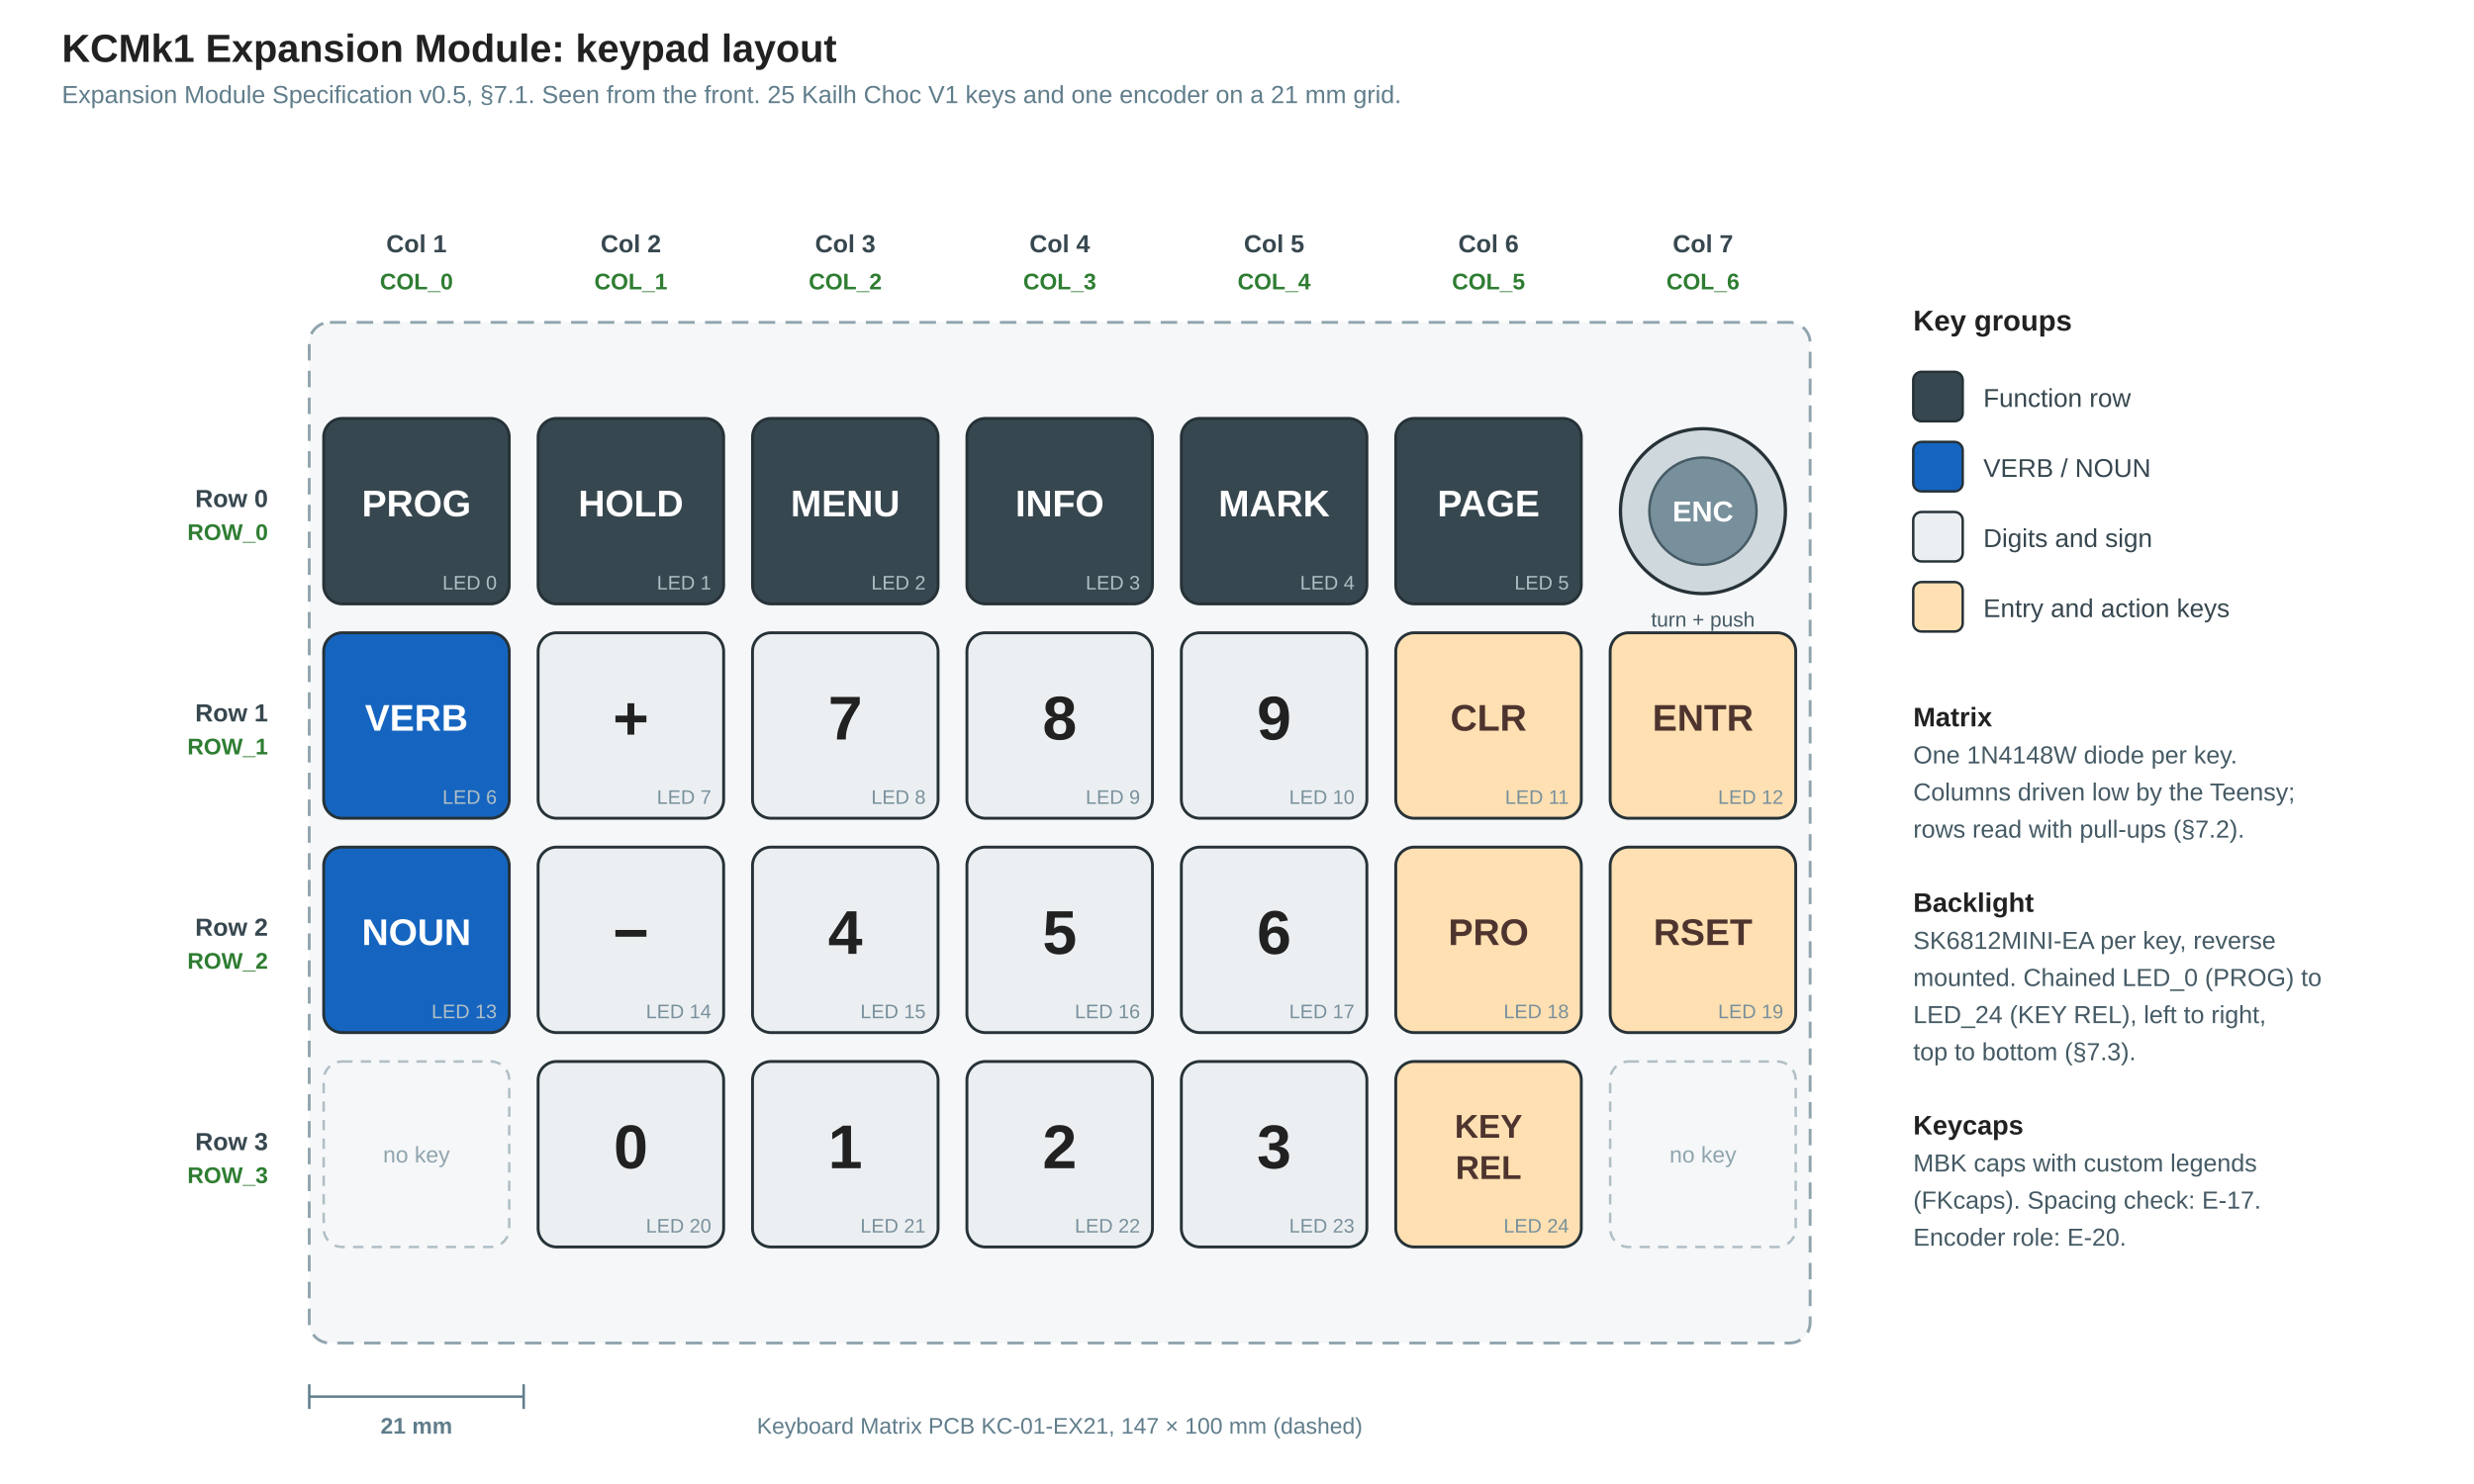
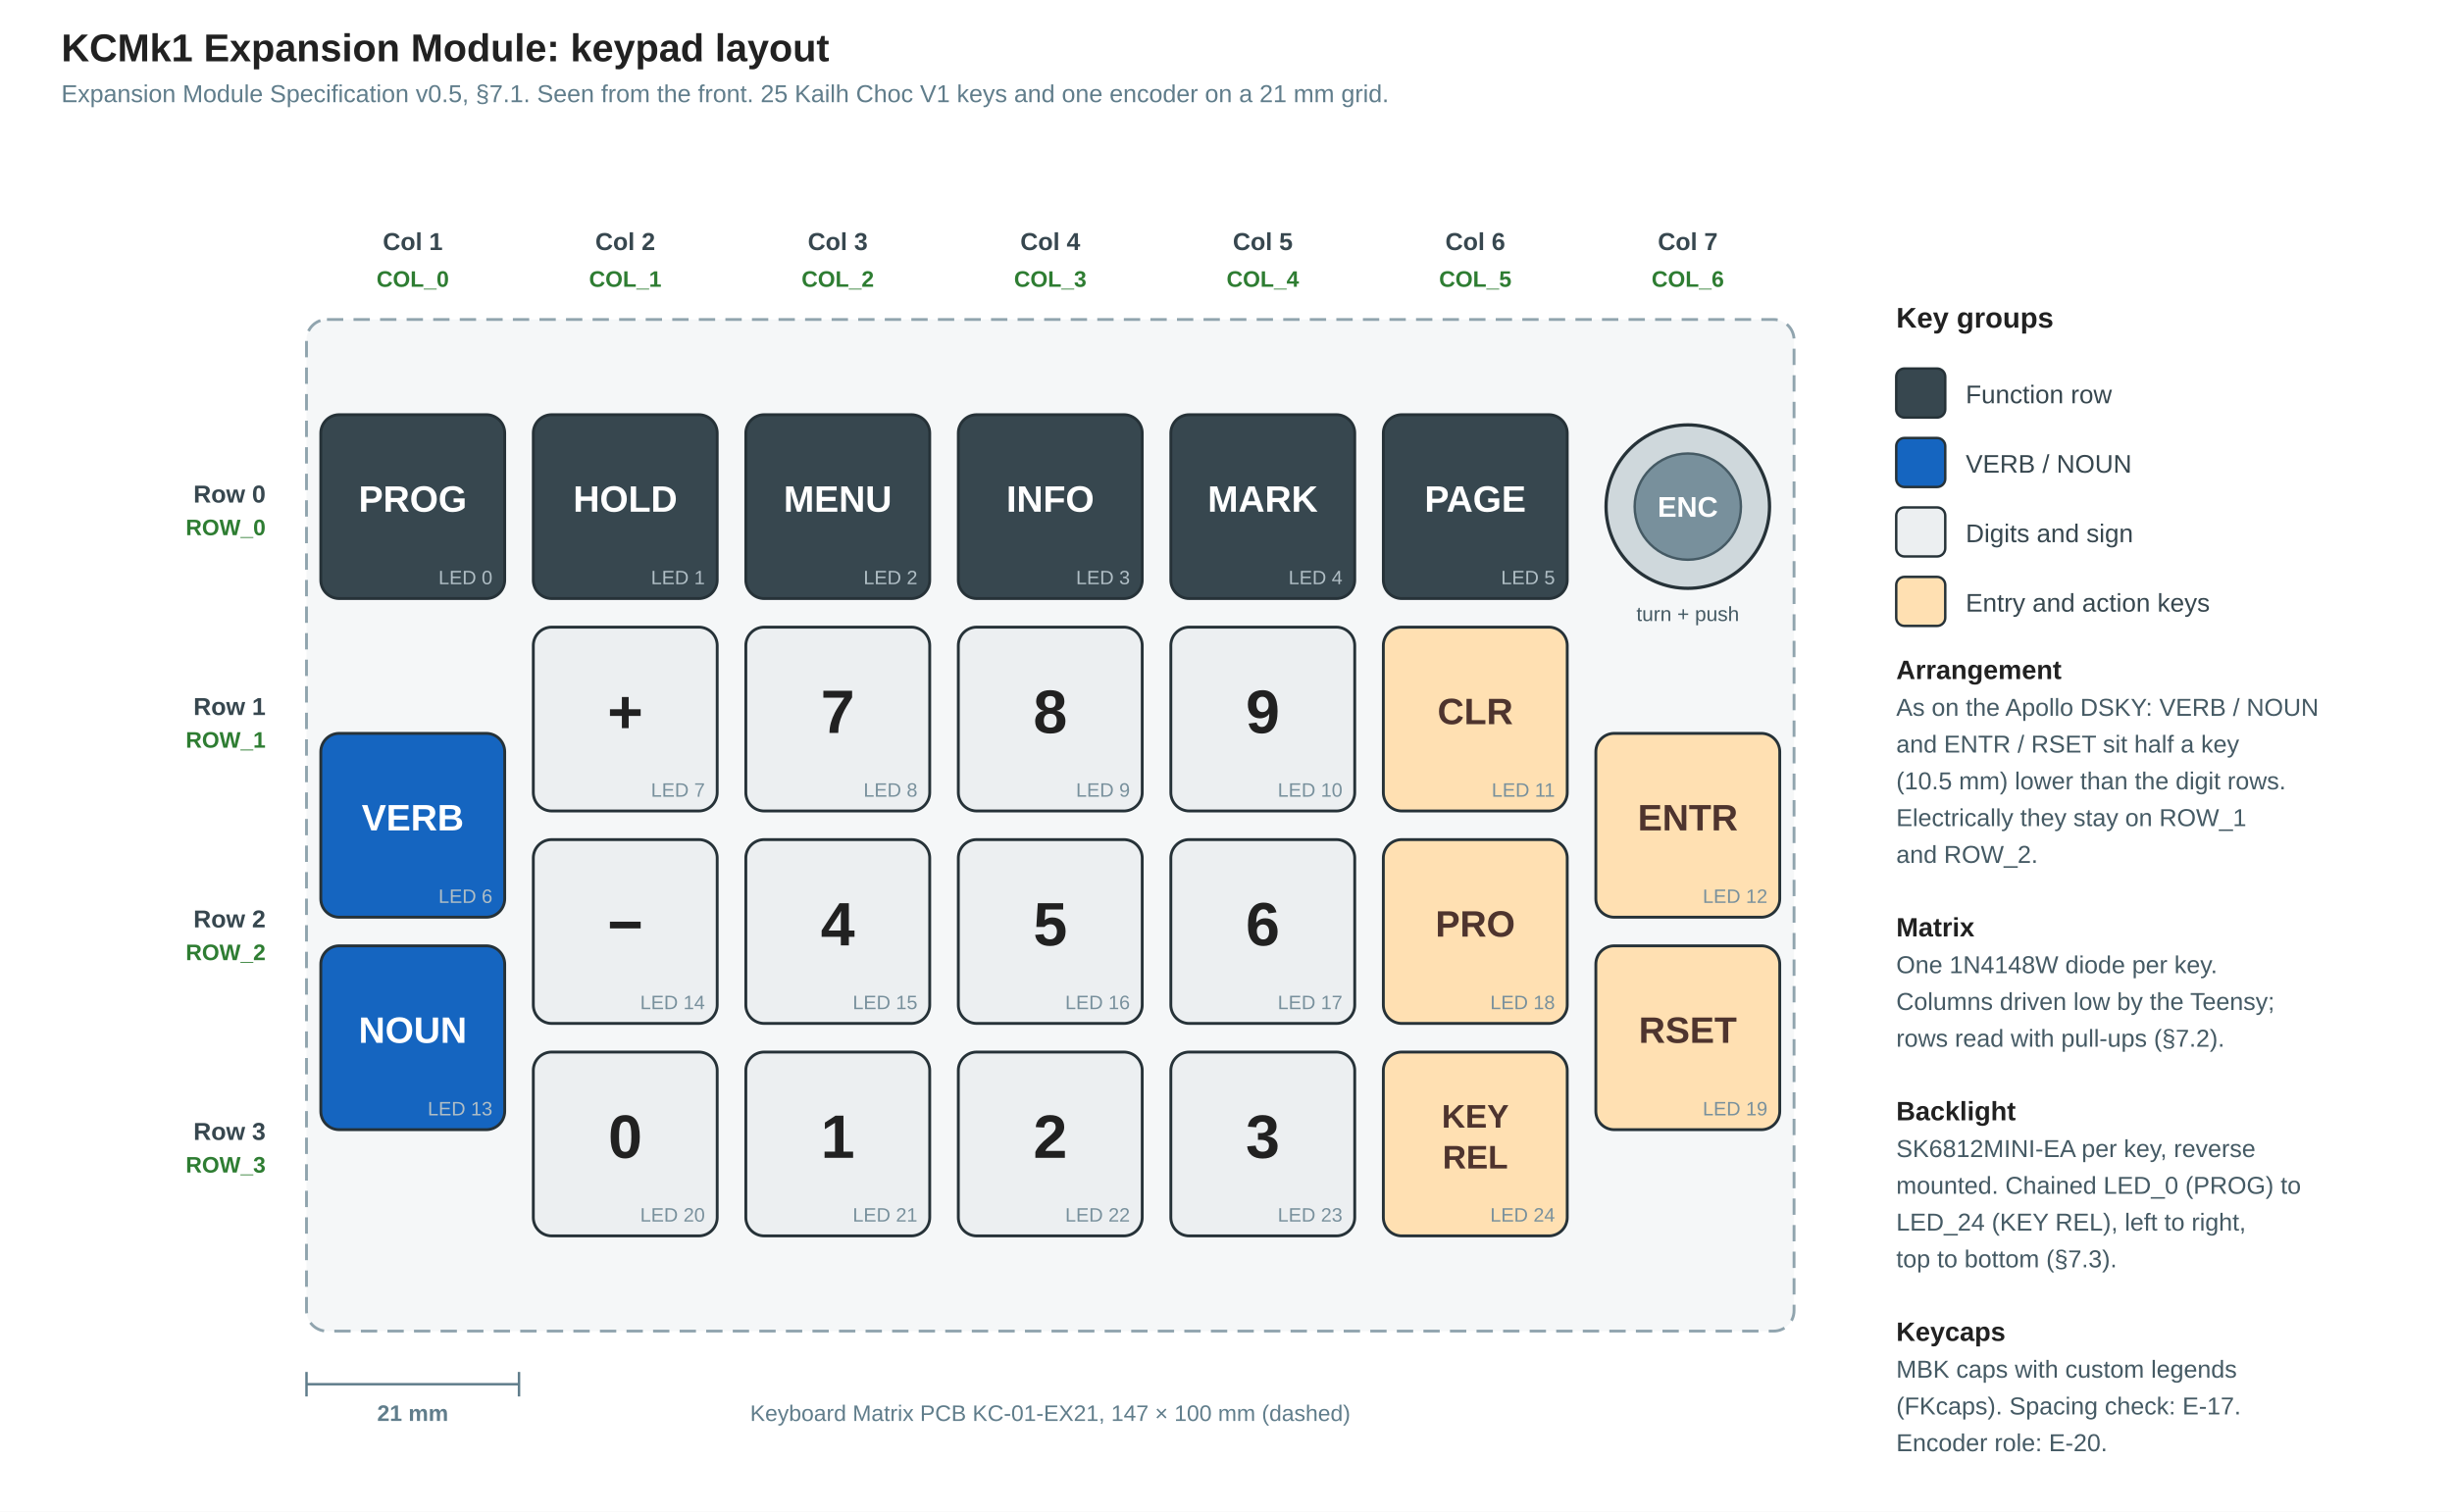
- <svg xmlns="http://www.w3.org/2000/svg" width="1200" height="720" viewBox="0 0 1200 720" font-family="Liberation Sans, Arial, Helvetica, sans-serif">
+ <svg xmlns="http://www.w3.org/2000/svg" width="1200" height="740" viewBox="0 0 1200 740" font-family="Liberation Sans, Arial, Helvetica, sans-serif">
  <rect width="100%" height="100%" fill="#ffffff" />
  <text x="30.0" y="30.0" font-size="19" font-weight="bold" text-anchor="start" fill="#212121">KCMk1 Expansion Module: keypad layout</text>
  <text x="30.0" y="50.0" font-size="12" font-weight="normal" text-anchor="start" fill="#607d8b">Expansion Module Specification v0.5, §7.1. Seen from the front. 25 Kailh Choc V1 keys and one encoder on a 21 mm grid.</text>
  <rect x="150.0" y="156.4" width="728.0" height="495.2" rx="10" fill="#f5f7f8" stroke="#90a4ae" stroke-width="1.4" stroke-dasharray="8 5" />
  <text x="202.0" y="122.4" font-size="12" font-weight="bold" text-anchor="middle" fill="#37474f">Col 1</text>
  <text x="202.0" y="140.4" font-size="11" font-weight="bold" text-anchor="middle" fill="#2e7d32">COL_0</text>
  <text x="306.0" y="122.4" font-size="12" font-weight="bold" text-anchor="middle" fill="#37474f">Col 2</text>
  <text x="306.0" y="140.4" font-size="11" font-weight="bold" text-anchor="middle" fill="#2e7d32">COL_1</text>
  <text x="410.0" y="122.4" font-size="12" font-weight="bold" text-anchor="middle" fill="#37474f">Col 3</text>
  <text x="410.0" y="140.4" font-size="11" font-weight="bold" text-anchor="middle" fill="#2e7d32">COL_2</text>
  <text x="514.0" y="122.4" font-size="12" font-weight="bold" text-anchor="middle" fill="#37474f">Col 4</text>
  <text x="514.0" y="140.4" font-size="11" font-weight="bold" text-anchor="middle" fill="#2e7d32">COL_3</text>
  <text x="618.0" y="122.4" font-size="12" font-weight="bold" text-anchor="middle" fill="#37474f">Col 5</text>
  <text x="618.0" y="140.4" font-size="11" font-weight="bold" text-anchor="middle" fill="#2e7d32">COL_4</text>
  <text x="722.0" y="122.4" font-size="12" font-weight="bold" text-anchor="middle" fill="#37474f">Col 6</text>
  <text x="722.0" y="140.4" font-size="11" font-weight="bold" text-anchor="middle" fill="#2e7d32">COL_5</text>
  <text x="826.0" y="122.4" font-size="12" font-weight="bold" text-anchor="middle" fill="#37474f">Col 7</text>
  <text x="826.0" y="140.4" font-size="11" font-weight="bold" text-anchor="middle" fill="#2e7d32">COL_6</text>
  <text x="130.0" y="246.0" font-size="12" font-weight="bold" text-anchor="end" fill="#37474f">Row 0</text>
  <text x="130.0" y="262.0" font-size="11" font-weight="bold" text-anchor="end" fill="#2e7d32">ROW_0</text>
  <text x="130.0" y="350.0" font-size="12" font-weight="bold" text-anchor="end" fill="#37474f">Row 1</text>
  <text x="130.0" y="366.0" font-size="11" font-weight="bold" text-anchor="end" fill="#2e7d32">ROW_1</text>
  <text x="130.0" y="454.0" font-size="12" font-weight="bold" text-anchor="end" fill="#37474f">Row 2</text>
  <text x="130.0" y="470.0" font-size="11" font-weight="bold" text-anchor="end" fill="#2e7d32">ROW_2</text>
  <text x="130.0" y="558.0" font-size="12" font-weight="bold" text-anchor="end" fill="#37474f">Row 3</text>
  <text x="130.0" y="574.0" font-size="11" font-weight="bold" text-anchor="end" fill="#2e7d32">ROW_3</text>
  <rect x="157.0" y="203.0" width="90.0" height="90.0" rx="9" fill="#37474f" stroke="#263238" stroke-width="1.4" />
  <text x="202.0" y="250.5" font-size="18" font-weight="bold" text-anchor="middle" fill="#ffffff">PROG</text>
  <text x="241.0" y="286.0" font-size="9.5" font-weight="normal" text-anchor="end" fill="#b0bec5">LED 0</text>
  <rect x="261.0" y="203.0" width="90.0" height="90.0" rx="9" fill="#37474f" stroke="#263238" stroke-width="1.4" />
  <text x="306.0" y="250.5" font-size="18" font-weight="bold" text-anchor="middle" fill="#ffffff">HOLD</text>
  <text x="345.0" y="286.0" font-size="9.5" font-weight="normal" text-anchor="end" fill="#b0bec5">LED 1</text>
  <rect x="365.0" y="203.0" width="90.0" height="90.0" rx="9" fill="#37474f" stroke="#263238" stroke-width="1.4" />
  <text x="410.0" y="250.5" font-size="18" font-weight="bold" text-anchor="middle" fill="#ffffff">MENU</text>
  <text x="449.0" y="286.0" font-size="9.5" font-weight="normal" text-anchor="end" fill="#b0bec5">LED 2</text>
  <rect x="469.0" y="203.0" width="90.0" height="90.0" rx="9" fill="#37474f" stroke="#263238" stroke-width="1.4" />
  <text x="514.0" y="250.5" font-size="18" font-weight="bold" text-anchor="middle" fill="#ffffff">INFO</text>
  <text x="553.0" y="286.0" font-size="9.5" font-weight="normal" text-anchor="end" fill="#b0bec5">LED 3</text>
  <rect x="573.0" y="203.0" width="90.0" height="90.0" rx="9" fill="#37474f" stroke="#263238" stroke-width="1.4" />
  <text x="618.0" y="250.5" font-size="18" font-weight="bold" text-anchor="middle" fill="#ffffff">MARK</text>
  <text x="657.0" y="286.0" font-size="9.5" font-weight="normal" text-anchor="end" fill="#b0bec5">LED 4</text>
  <rect x="677.0" y="203.0" width="90.0" height="90.0" rx="9" fill="#37474f" stroke="#263238" stroke-width="1.4" />
  <text x="722.0" y="250.5" font-size="18" font-weight="bold" text-anchor="middle" fill="#ffffff">PAGE</text>
  <text x="761.0" y="286.0" font-size="9.5" font-weight="normal" text-anchor="end" fill="#b0bec5">LED 5</text>
-   <rect x="157.0" y="307.0" width="90.0" height="90.0" rx="9" fill="#1565c0" stroke="#263238" stroke-width="1.4" />
-   <text x="202.0" y="354.5" font-size="18" font-weight="bold" text-anchor="middle" fill="#ffffff">VERB</text>
-   <text x="241.0" y="390.0" font-size="9.5" font-weight="normal" text-anchor="end" fill="#b0bec5">LED 6</text>
+   <rect x="157.0" y="359.0" width="90.0" height="90.0" rx="9" fill="#1565c0" stroke="#263238" stroke-width="1.4" />
+   <text x="202.0" y="406.5" font-size="18" font-weight="bold" text-anchor="middle" fill="#ffffff">VERB</text>
+   <text x="241.0" y="442.0" font-size="9.5" font-weight="normal" text-anchor="end" fill="#b0bec5">LED 6</text>
  <rect x="261.0" y="307.0" width="90.0" height="90.0" rx="9" fill="#eceff1" stroke="#263238" stroke-width="1.4" />
  <text x="306.0" y="358.8" font-size="30" font-weight="bold" text-anchor="middle" fill="#212121">+</text>
  <text x="345.0" y="390.0" font-size="9.5" font-weight="normal" text-anchor="end" fill="#78909c">LED 7</text>
  <rect x="365.0" y="307.0" width="90.0" height="90.0" rx="9" fill="#eceff1" stroke="#263238" stroke-width="1.4" />
  <text x="410.0" y="358.8" font-size="30" font-weight="bold" text-anchor="middle" fill="#212121">7</text>
  <text x="449.0" y="390.0" font-size="9.5" font-weight="normal" text-anchor="end" fill="#78909c">LED 8</text>
  <rect x="469.0" y="307.0" width="90.0" height="90.0" rx="9" fill="#eceff1" stroke="#263238" stroke-width="1.4" />
  <text x="514.0" y="358.8" font-size="30" font-weight="bold" text-anchor="middle" fill="#212121">8</text>
  <text x="553.0" y="390.0" font-size="9.5" font-weight="normal" text-anchor="end" fill="#78909c">LED 9</text>
  <rect x="573.0" y="307.0" width="90.0" height="90.0" rx="9" fill="#eceff1" stroke="#263238" stroke-width="1.4" />
  <text x="618.0" y="358.8" font-size="30" font-weight="bold" text-anchor="middle" fill="#212121">9</text>
  <text x="657.0" y="390.0" font-size="9.5" font-weight="normal" text-anchor="end" fill="#78909c">LED 10</text>
  <rect x="677.0" y="307.0" width="90.0" height="90.0" rx="9" fill="#ffe0b2" stroke="#263238" stroke-width="1.4" />
  <text x="722.0" y="354.5" font-size="18" font-weight="bold" text-anchor="middle" fill="#4e342e">CLR</text>
  <text x="761.0" y="390.0" font-size="9.5" font-weight="normal" text-anchor="end" fill="#78909c">LED 11</text>
-   <rect x="781.0" y="307.0" width="90.0" height="90.0" rx="9" fill="#ffe0b2" stroke="#263238" stroke-width="1.4" />
-   <text x="826.0" y="354.5" font-size="18" font-weight="bold" text-anchor="middle" fill="#4e342e">ENTR</text>
-   <text x="865.0" y="390.0" font-size="9.5" font-weight="normal" text-anchor="end" fill="#78909c">LED 12</text>
-   <rect x="157.0" y="411.0" width="90.0" height="90.0" rx="9" fill="#1565c0" stroke="#263238" stroke-width="1.4" />
-   <text x="202.0" y="458.5" font-size="18" font-weight="bold" text-anchor="middle" fill="#ffffff">NOUN</text>
-   <text x="241.0" y="494.0" font-size="9.5" font-weight="normal" text-anchor="end" fill="#b0bec5">LED 13</text>
+   <rect x="781.0" y="359.0" width="90.0" height="90.0" rx="9" fill="#ffe0b2" stroke="#263238" stroke-width="1.4" />
+   <text x="826.0" y="406.5" font-size="18" font-weight="bold" text-anchor="middle" fill="#4e342e">ENTR</text>
+   <text x="865.0" y="442.0" font-size="9.5" font-weight="normal" text-anchor="end" fill="#78909c">LED 12</text>
+   <rect x="157.0" y="463.0" width="90.0" height="90.0" rx="9" fill="#1565c0" stroke="#263238" stroke-width="1.4" />
+   <text x="202.0" y="510.5" font-size="18" font-weight="bold" text-anchor="middle" fill="#ffffff">NOUN</text>
+   <text x="241.0" y="546.0" font-size="9.5" font-weight="normal" text-anchor="end" fill="#b0bec5">LED 13</text>
  <rect x="261.0" y="411.0" width="90.0" height="90.0" rx="9" fill="#eceff1" stroke="#263238" stroke-width="1.4" />
  <text x="306.0" y="462.8" font-size="30" font-weight="bold" text-anchor="middle" fill="#212121">−</text>
  <text x="345.0" y="494.0" font-size="9.5" font-weight="normal" text-anchor="end" fill="#78909c">LED 14</text>
  <rect x="365.0" y="411.0" width="90.0" height="90.0" rx="9" fill="#eceff1" stroke="#263238" stroke-width="1.4" />
  <text x="410.0" y="462.8" font-size="30" font-weight="bold" text-anchor="middle" fill="#212121">4</text>
  <text x="449.0" y="494.0" font-size="9.5" font-weight="normal" text-anchor="end" fill="#78909c">LED 15</text>
  <rect x="469.0" y="411.0" width="90.0" height="90.0" rx="9" fill="#eceff1" stroke="#263238" stroke-width="1.4" />
  <text x="514.0" y="462.8" font-size="30" font-weight="bold" text-anchor="middle" fill="#212121">5</text>
  <text x="553.0" y="494.0" font-size="9.5" font-weight="normal" text-anchor="end" fill="#78909c">LED 16</text>
  <rect x="573.0" y="411.0" width="90.0" height="90.0" rx="9" fill="#eceff1" stroke="#263238" stroke-width="1.4" />
  <text x="618.0" y="462.8" font-size="30" font-weight="bold" text-anchor="middle" fill="#212121">6</text>
  <text x="657.0" y="494.0" font-size="9.5" font-weight="normal" text-anchor="end" fill="#78909c">LED 17</text>
  <rect x="677.0" y="411.0" width="90.0" height="90.0" rx="9" fill="#ffe0b2" stroke="#263238" stroke-width="1.4" />
  <text x="722.0" y="458.5" font-size="18" font-weight="bold" text-anchor="middle" fill="#4e342e">PRO</text>
  <text x="761.0" y="494.0" font-size="9.5" font-weight="normal" text-anchor="end" fill="#78909c">LED 18</text>
-   <rect x="781.0" y="411.0" width="90.0" height="90.0" rx="9" fill="#ffe0b2" stroke="#263238" stroke-width="1.4" />
-   <text x="826.0" y="458.5" font-size="18" font-weight="bold" text-anchor="middle" fill="#4e342e">RSET</text>
-   <text x="865.0" y="494.0" font-size="9.5" font-weight="normal" text-anchor="end" fill="#78909c">LED 19</text>
+   <rect x="781.0" y="463.0" width="90.0" height="90.0" rx="9" fill="#ffe0b2" stroke="#263238" stroke-width="1.4" />
+   <text x="826.0" y="510.5" font-size="18" font-weight="bold" text-anchor="middle" fill="#4e342e">RSET</text>
+   <text x="865.0" y="546.0" font-size="9.5" font-weight="normal" text-anchor="end" fill="#78909c">LED 19</text>
  <rect x="261.0" y="515.0" width="90.0" height="90.0" rx="9" fill="#eceff1" stroke="#263238" stroke-width="1.4" />
  <text x="306.0" y="566.8" font-size="30" font-weight="bold" text-anchor="middle" fill="#212121">0</text>
  <text x="345.0" y="598.0" font-size="9.5" font-weight="normal" text-anchor="end" fill="#78909c">LED 20</text>
  <rect x="365.0" y="515.0" width="90.0" height="90.0" rx="9" fill="#eceff1" stroke="#263238" stroke-width="1.4" />
  <text x="410.0" y="566.8" font-size="30" font-weight="bold" text-anchor="middle" fill="#212121">1</text>
  <text x="449.0" y="598.0" font-size="9.5" font-weight="normal" text-anchor="end" fill="#78909c">LED 21</text>
  <rect x="469.0" y="515.0" width="90.0" height="90.0" rx="9" fill="#eceff1" stroke="#263238" stroke-width="1.4" />
  <text x="514.0" y="566.8" font-size="30" font-weight="bold" text-anchor="middle" fill="#212121">2</text>
  <text x="553.0" y="598.0" font-size="9.5" font-weight="normal" text-anchor="end" fill="#78909c">LED 22</text>
  <rect x="573.0" y="515.0" width="90.0" height="90.0" rx="9" fill="#eceff1" stroke="#263238" stroke-width="1.4" />
  <text x="618.0" y="566.8" font-size="30" font-weight="bold" text-anchor="middle" fill="#212121">3</text>
  <text x="657.0" y="598.0" font-size="9.5" font-weight="normal" text-anchor="end" fill="#78909c">LED 23</text>
  <rect x="677.0" y="515.0" width="90.0" height="90.0" rx="9" fill="#ffe0b2" stroke="#263238" stroke-width="1.4" />
  <text x="722.0" y="552.0" font-size="16" font-weight="bold" text-anchor="middle" fill="#4e342e">KEY</text>
  <text x="722.0" y="572.0" font-size="16" font-weight="bold" text-anchor="middle" fill="#4e342e">REL</text>
  <text x="761.0" y="598.0" font-size="9.5" font-weight="normal" text-anchor="end" fill="#78909c">LED 24</text>
  <circle cx="826.0" cy="248.0" r="40.0" fill="#cfd8dc" stroke="#263238" stroke-width="1.6" />
  <circle cx="826.0" cy="248.0" r="26.0" fill="#78909c" stroke="#455a64" stroke-width="1.2" />
  <text x="826.0" y="253.0" font-size="14" font-weight="bold" text-anchor="middle" fill="#ffffff">ENC</text>
  <text x="826.0" y="304.0" font-size="10" font-weight="normal" text-anchor="middle" fill="#455a64">turn + push</text>
-   <rect x="157.0" y="515.0" width="90.0" height="90.0" rx="9" fill="none" stroke="#b0bec5" stroke-width="1.2" stroke-dasharray="5 4" />
-   <text x="202.0" y="564.0" font-size="11" font-weight="normal" text-anchor="middle" fill="#90a4ae">no key</text>
-   <rect x="781.0" y="515.0" width="90.0" height="90.0" rx="9" fill="none" stroke="#b0bec5" stroke-width="1.2" stroke-dasharray="5 4" />
-   <text x="826.0" y="564.0" font-size="11" font-weight="normal" text-anchor="middle" fill="#90a4ae">no key</text>
  <line x1="150.0" y1="677.6" x2="254.0" y2="677.6" stroke="#607d8b" stroke-width="1.2" />
  <line x1="150.0" y1="671.6" x2="150.0" y2="683.6" stroke="#607d8b" stroke-width="1.2" />
  <line x1="254.0" y1="671.6" x2="254.0" y2="683.6" stroke="#607d8b" stroke-width="1.2" />
  <text x="202.0" y="695.6" font-size="11" font-weight="bold" text-anchor="middle" fill="#607d8b">21 mm</text>
  <text x="514.0" y="695.6" font-size="11" font-weight="normal" text-anchor="middle" fill="#607d8b">Keyboard Matrix PCB KC-01-EX21, 147 × 100 mm (dashed)</text>
  <text x="928.0" y="160.4" font-size="14" font-weight="bold" text-anchor="start" fill="#212121">Key groups</text>
  <rect x="928.0" y="180.4" width="24.0" height="24.0" rx="4" fill="#37474f" stroke="#263238" stroke-width="1.2" />
  <text x="962.0" y="197.4" font-size="12.5" font-weight="normal" text-anchor="start" fill="#37474f">Function row</text>
  <rect x="928.0" y="214.4" width="24.0" height="24.0" rx="4" fill="#1565c0" stroke="#263238" stroke-width="1.2" />
  <text x="962.0" y="231.4" font-size="12.5" font-weight="normal" text-anchor="start" fill="#37474f">VERB / NOUN</text>
  <rect x="928.0" y="248.4" width="24.0" height="24.0" rx="4" fill="#eceff1" stroke="#263238" stroke-width="1.2" />
  <text x="962.0" y="265.4" font-size="12.5" font-weight="normal" text-anchor="start" fill="#37474f">Digits and sign</text>
  <rect x="928.0" y="282.4" width="24.0" height="24.0" rx="4" fill="#ffe0b2" stroke="#263238" stroke-width="1.2" />
  <text x="962.0" y="299.4" font-size="12.5" font-weight="normal" text-anchor="start" fill="#37474f">Entry and action keys</text>
-   <text x="928.0" y="352.4" font-size="13" font-weight="bold" text-anchor="start" fill="#212121">Matrix</text>
-   <text x="928.0" y="370.4" font-size="12" font-weight="normal" text-anchor="start" fill="#455a64">One 1N4148W diode per key.</text>
-   <text x="928.0" y="388.4" font-size="12" font-weight="normal" text-anchor="start" fill="#455a64">Columns driven low by the Teensy;</text>
-   <text x="928.0" y="406.4" font-size="12" font-weight="normal" text-anchor="start" fill="#455a64">rows read with pull-ups (§7.2).</text>
-   <text x="928.0" y="442.4" font-size="13" font-weight="bold" text-anchor="start" fill="#212121">Backlight</text>
-   <text x="928.0" y="460.4" font-size="12" font-weight="normal" text-anchor="start" fill="#455a64">SK6812MINI-EA per key, reverse</text>
-   <text x="928.0" y="478.4" font-size="12" font-weight="normal" text-anchor="start" fill="#455a64">mounted. Chained LED_0 (PROG) to</text>
-   <text x="928.0" y="496.4" font-size="12" font-weight="normal" text-anchor="start" fill="#455a64">LED_24 (KEY REL), left to right,</text>
-   <text x="928.0" y="514.4" font-size="12" font-weight="normal" text-anchor="start" fill="#455a64">top to bottom (§7.3).</text>
-   <text x="928.0" y="550.4" font-size="13" font-weight="bold" text-anchor="start" fill="#212121">Keycaps</text>
-   <text x="928.0" y="568.4" font-size="12" font-weight="normal" text-anchor="start" fill="#455a64">MBK caps with custom legends</text>
-   <text x="928.0" y="586.4" font-size="12" font-weight="normal" text-anchor="start" fill="#455a64">(FKcaps). Spacing check: E-17.</text>
-   <text x="928.0" y="604.4" font-size="12" font-weight="normal" text-anchor="start" fill="#455a64">Encoder role: E-20.</text>
+   <text x="928.0" y="332.4" font-size="13" font-weight="bold" text-anchor="start" fill="#212121">Arrangement</text>
+   <text x="928.0" y="350.4" font-size="12" font-weight="normal" text-anchor="start" fill="#455a64">As on the Apollo DSKY: VERB / NOUN</text>
+   <text x="928.0" y="368.4" font-size="12" font-weight="normal" text-anchor="start" fill="#455a64">and ENTR / RSET sit half a key</text>
+   <text x="928.0" y="386.4" font-size="12" font-weight="normal" text-anchor="start" fill="#455a64">(10.5 mm) lower than the digit rows.</text>
+   <text x="928.0" y="404.4" font-size="12" font-weight="normal" text-anchor="start" fill="#455a64">Electrically they stay on ROW_1</text>
+   <text x="928.0" y="422.4" font-size="12" font-weight="normal" text-anchor="start" fill="#455a64">and ROW_2.</text>
+   <text x="928.0" y="458.4" font-size="13" font-weight="bold" text-anchor="start" fill="#212121">Matrix</text>
+   <text x="928.0" y="476.4" font-size="12" font-weight="normal" text-anchor="start" fill="#455a64">One 1N4148W diode per key.</text>
+   <text x="928.0" y="494.4" font-size="12" font-weight="normal" text-anchor="start" fill="#455a64">Columns driven low by the Teensy;</text>
+   <text x="928.0" y="512.4" font-size="12" font-weight="normal" text-anchor="start" fill="#455a64">rows read with pull-ups (§7.2).</text>
+   <text x="928.0" y="548.4" font-size="13" font-weight="bold" text-anchor="start" fill="#212121">Backlight</text>
+   <text x="928.0" y="566.4" font-size="12" font-weight="normal" text-anchor="start" fill="#455a64">SK6812MINI-EA per key, reverse</text>
+   <text x="928.0" y="584.4" font-size="12" font-weight="normal" text-anchor="start" fill="#455a64">mounted. Chained LED_0 (PROG) to</text>
+   <text x="928.0" y="602.4" font-size="12" font-weight="normal" text-anchor="start" fill="#455a64">LED_24 (KEY REL), left to right,</text>
+   <text x="928.0" y="620.4" font-size="12" font-weight="normal" text-anchor="start" fill="#455a64">top to bottom (§7.3).</text>
+   <text x="928.0" y="656.4" font-size="13" font-weight="bold" text-anchor="start" fill="#212121">Keycaps</text>
+   <text x="928.0" y="674.4" font-size="12" font-weight="normal" text-anchor="start" fill="#455a64">MBK caps with custom legends</text>
+   <text x="928.0" y="692.4" font-size="12" font-weight="normal" text-anchor="start" fill="#455a64">(FKcaps). Spacing check: E-17.</text>
+   <text x="928.0" y="710.4" font-size="12" font-weight="normal" text-anchor="start" fill="#455a64">Encoder role: E-20.</text>
</svg>
